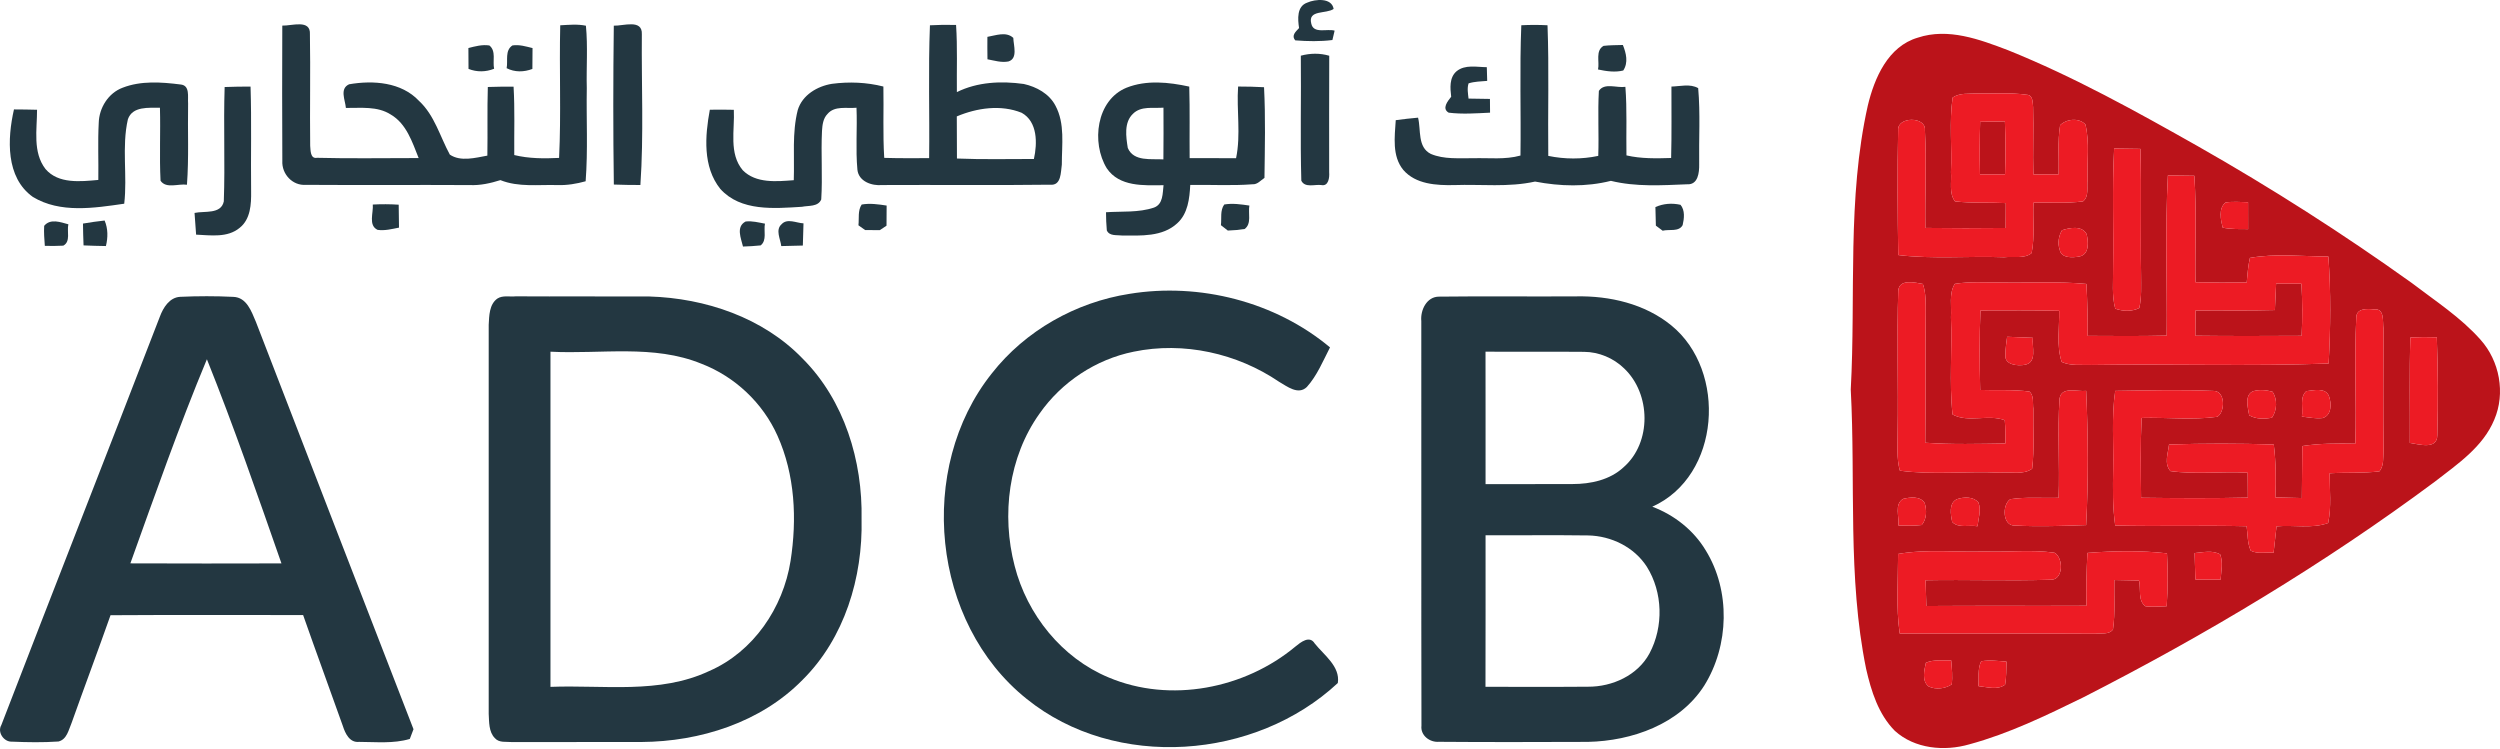
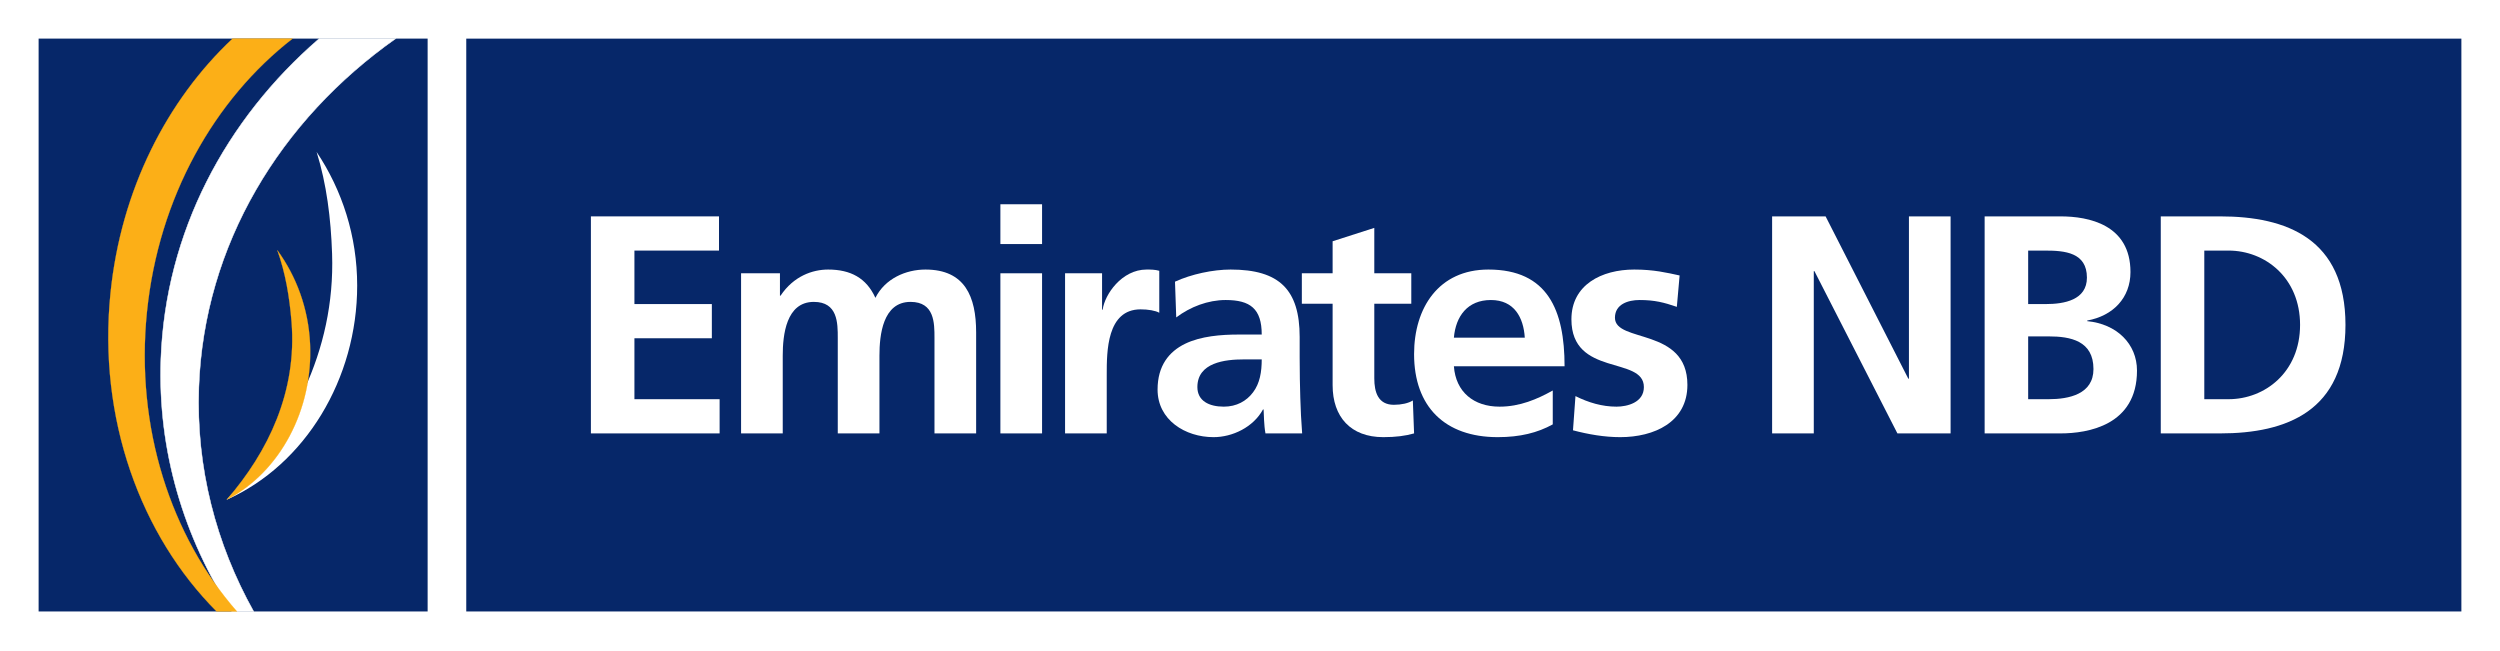
- <svg xmlns="http://www.w3.org/2000/svg" version="1.1" viewBox="90.81 47.89 655.26 196.07">
-   <g id="#ffffffff">
- </g>
-   <g id="#233741ff">
-     <path fill="#233741" opacity="1.00" d=" M 433.41 48.59 C 435.55 47.63 439.87 47.24 440.36 50.23 C 438.41 51.61 433.59 50.38 434.49 54.03 C 435.05 56.86 438.63 55.34 440.62 55.92 C 440.48 56.54 440.19 57.77 440.04 58.38 C 436.82 58.79 433.54 58.72 430.31 58.47 C 429.20 57.17 430.44 56.19 431.30 55.24 C 430.95 52.92 430.67 49.57 433.41 48.59 Z" />
-     <path fill="#233741" opacity="1.00" d=" M 164.80 54.60 C 167.30 54.69 172.27 52.85 172.04 56.90 C 172.21 66.63 171.99 76.36 172.11 86.10 C 172.23 87.23 172.09 89.59 173.92 89.25 C 182.79 89.49 191.67 89.30 200.54 89.32 C 198.87 85.15 197.35 80.32 193.23 77.91 C 189.72 75.66 185.42 76.23 181.47 76.18 C 181.29 74.09 179.77 71.14 182.31 69.98 C 188.61 68.89 196.01 69.40 200.64 74.34 C 204.73 78.13 206.13 83.67 208.71 88.41 C 211.52 90.33 215.40 89.25 218.55 88.68 C 218.65 82.69 218.49 76.69 218.67 70.69 C 220.92 70.61 223.17 70.59 225.42 70.61 C 225.77 76.58 225.55 82.56 225.60 88.53 C 229.45 89.47 233.42 89.47 237.35 89.28 C 237.91 77.70 237.37 66.10 237.65 54.52 C 239.89 54.40 242.16 54.17 244.38 54.63 C 244.91 60.07 244.47 65.55 244.61 71.01 C 244.47 79.13 244.93 87.28 244.31 95.40 C 241.91 96.07 239.43 96.48 236.94 96.40 C 231.94 96.24 226.74 97.02 221.97 95.10 C 219.38 95.92 216.69 96.52 213.96 96.40 C 199.62 96.32 185.29 96.44 170.96 96.34 C 167.45 96.59 164.62 93.48 164.81 90.06 C 164.73 78.24 164.77 66.42 164.80 54.60 Z" />
-     <path fill="#233741" opacity="1.00" d=" M 251.69 54.62 C 254.20 54.71 259.23 52.81 259.04 56.89 C 258.92 70.04 259.56 83.25 258.66 96.38 C 256.34 96.38 254.02 96.35 251.70 96.26 C 251.50 82.39 251.52 68.50 251.69 54.62 Z" />
-     <path fill="#233741" opacity="1.00" d=" M 334.55 54.52 C 336.83 54.39 339.11 54.36 341.40 54.43 C 341.79 60.29 341.54 66.17 341.61 72.03 C 347.03 69.35 353.25 69.08 359.15 69.90 C 362.48 70.64 365.81 72.45 367.44 75.57 C 370.00 80.31 369.10 85.88 369.12 91.03 C 368.82 92.99 369.02 96.60 366.07 96.30 C 351.39 96.49 336.70 96.31 322.02 96.39 C 319.33 96.65 315.86 95.46 315.54 92.37 C 315.04 86.98 315.53 81.54 315.30 76.13 C 312.76 76.38 309.58 75.53 307.70 77.76 C 306.55 78.93 306.36 80.62 306.26 82.18 C 305.96 88.17 306.44 94.18 306.06 100.17 C 305.23 102.14 302.72 101.73 301.01 102.09 C 293.77 102.53 284.97 103.36 279.61 97.41 C 274.96 91.60 275.59 83.53 276.86 76.65 C 278.96 76.61 281.05 76.62 283.15 76.67 C 283.42 81.92 281.78 88.13 285.50 92.52 C 288.96 96.01 294.37 95.46 298.86 95.12 C 299.08 88.98 298.38 82.72 299.91 76.71 C 301.11 72.79 305.02 70.48 308.87 69.86 C 313.35 69.27 317.96 69.45 322.35 70.57 C 322.47 76.80 322.18 83.05 322.57 89.27 C 326.49 89.38 330.41 89.36 334.34 89.34 C 334.49 77.73 334.09 66.12 334.55 54.52 M 341.59 78.40 C 341.61 82.08 341.60 85.76 341.63 89.44 C 348.35 89.72 355.08 89.55 361.80 89.56 C 362.72 85.46 362.79 79.78 358.59 77.45 C 353.15 75.25 346.88 76.17 341.59 78.40 Z" />
-     <path fill="#233741" opacity="1.00" d=" M 489.55 54.51 C 491.83 54.39 494.13 54.39 496.42 54.51 C 496.85 65.92 496.48 77.34 496.62 88.75 C 500.92 89.64 505.42 89.66 509.72 88.75 C 509.92 83.07 509.56 77.39 509.88 71.72 C 511.31 69.49 514.59 71.00 516.83 70.65 C 517.30 76.63 517.00 82.63 517.11 88.62 C 520.95 89.51 524.90 89.42 528.82 89.30 C 528.99 83.07 528.88 76.82 528.90 70.58 C 531.21 70.52 533.77 69.78 535.91 70.99 C 536.50 77.64 536.07 84.34 536.17 91.00 C 536.21 93.07 535.89 96.34 533.07 96.19 C 526.39 96.46 519.58 96.90 513.03 95.29 C 506.54 96.93 499.69 96.74 493.15 95.48 C 486.19 97.03 479.02 96.15 471.95 96.40 C 467.31 96.50 461.87 96.20 458.61 92.42 C 455.63 88.77 456.37 83.74 456.64 79.39 C 458.58 79.11 460.53 78.91 462.49 78.73 C 463.30 81.95 462.28 86.47 465.85 88.24 C 469.34 89.71 473.22 89.31 476.93 89.36 C 481.06 89.24 485.28 89.79 489.33 88.66 C 489.49 77.27 489.09 65.88 489.55 54.51 Z" />
-     <path fill="#233741" opacity="1.00" d=" M 349.61 57.55 C 351.82 57.18 354.50 56.07 356.40 57.82 C 356.46 59.81 357.66 63.23 355.12 64.00 C 353.27 64.36 351.43 63.76 349.63 63.43 C 349.60 61.47 349.59 59.51 349.61 57.55 Z" />
-     <path fill="#233741" opacity="1.00" d=" M 213.58 60.48 C 215.37 60.02 217.21 59.52 219.08 59.81 C 220.91 61.26 219.88 63.93 220.32 65.91 C 218.15 66.78 215.78 66.82 213.61 65.95 C 213.59 64.13 213.58 62.30 213.58 60.48 Z" />
-     <path fill="#233741" opacity="1.00" d=" M 223.60 65.76 C 223.99 63.77 223.09 61.12 225.12 59.80 C 226.91 59.52 228.67 60.07 230.39 60.49 C 230.38 62.31 230.37 64.14 230.35 65.96 C 228.15 66.80 225.73 66.86 223.60 65.76 Z" />
-     <path fill="#233741" opacity="1.00" d=" M 509.66 66.10 C 510.10 64.08 508.91 61.18 511.11 59.91 C 512.78 59.71 514.47 59.74 516.17 59.68 C 517.03 61.81 517.65 64.29 516.27 66.37 C 514.09 66.91 511.82 66.56 509.66 66.10 Z" />
-     <path fill="#233741" opacity="1.00" d=" M 431.76 62.49 C 434.21 61.82 436.76 61.78 439.21 62.50 C 439.15 72.68 439.20 82.87 439.19 93.05 C 439.30 94.38 439.05 96.80 437.12 96.39 C 435.40 96.17 432.86 97.20 431.89 95.25 C 431.59 84.34 431.88 73.41 431.76 62.49 Z" />
-     <path fill="#233741" opacity="1.00" d=" M 472.59 66.56 C 474.82 64.74 477.87 65.48 480.51 65.50 C 480.53 66.40 480.58 68.19 480.61 69.09 C 478.96 69.24 477.30 69.24 475.73 69.74 C 475.31 71.04 475.58 72.40 475.72 73.73 C 477.59 73.76 479.45 73.79 481.33 73.82 C 481.34 74.72 481.35 76.52 481.36 77.42 C 477.75 77.59 474.10 77.87 470.51 77.42 C 468.66 76.35 470.25 74.40 471.17 73.25 C 470.91 70.98 470.64 68.22 472.59 66.56 Z" />
-     <path fill="#233741" opacity="1.00" d=" M 122.95 70.88 C 127.75 69.01 133.09 69.40 138.10 70.03 C 140.68 70.25 139.97 73.25 140.11 75.02 C 139.98 82.12 140.34 89.23 139.81 96.31 C 137.57 95.97 134.37 97.44 132.89 95.26 C 132.57 88.89 132.91 82.50 132.73 76.12 C 129.80 76.18 125.53 75.67 124.33 79.16 C 122.68 86.40 124.23 93.93 123.37 101.28 C 115.51 102.42 106.59 103.85 99.43 99.51 C 92.25 94.40 92.73 84.24 94.47 76.57 C 96.48 76.58 98.50 76.60 100.52 76.66 C 100.53 81.83 99.32 87.78 102.74 92.20 C 106.12 96.14 111.94 95.47 116.58 95.05 C 116.66 90.07 116.42 85.07 116.69 80.09 C 116.79 76.16 119.20 72.28 122.95 70.88 Z" />
-     <path fill="#233741" opacity="1.00" d=" M 386.07 70.88 C 391.29 68.80 397.16 69.42 402.52 70.59 C 402.70 76.84 402.56 83.09 402.62 89.34 C 406.68 89.35 410.73 89.36 414.79 89.35 C 416.08 83.16 414.89 76.82 415.32 70.57 C 417.58 70.57 419.85 70.62 422.12 70.75 C 422.53 78.67 422.33 86.60 422.23 94.52 C 421.23 95.16 420.40 96.28 419.08 96.19 C 413.66 96.61 408.21 96.27 402.78 96.37 C 402.59 99.92 402.17 103.89 399.36 106.42 C 395.48 110.01 389.82 109.64 384.92 109.62 C 383.55 109.44 381.60 109.84 380.91 108.28 C 380.77 106.69 380.70 105.11 380.70 103.52 C 384.89 103.24 389.23 103.66 393.27 102.30 C 395.71 101.41 395.52 98.54 395.78 96.43 C 390.60 96.49 384.20 96.89 380.90 92.00 C 376.81 85.31 378.13 74.13 386.07 70.88 M 387.77 77.71 C 385.37 79.98 385.94 83.75 386.41 86.68 C 387.96 90.32 392.58 89.46 395.74 89.67 C 395.79 85.15 395.78 80.63 395.76 76.11 C 393.08 76.33 389.88 75.60 387.77 77.71 Z" />
-     <path fill="#233741" opacity="1.00" d=" M 149.69 70.70 C 151.95 70.61 154.22 70.58 156.48 70.58 C 156.77 79.73 156.52 88.88 156.63 98.04 C 156.68 101.39 156.49 105.35 153.62 107.61 C 150.44 110.26 146.02 109.56 142.21 109.39 C 142.05 107.50 141.92 105.60 141.80 103.70 C 144.40 103.13 148.74 104.13 149.47 100.68 C 149.83 90.70 149.36 80.69 149.69 70.70 Z" />
-     <path fill="#233741" opacity="1.00" d=" M 188.52 101.50 C 190.78 101.38 193.05 101.39 195.31 101.54 C 195.35 103.54 195.37 105.55 195.39 107.55 C 193.54 107.91 191.67 108.41 189.78 108.14 C 187.28 106.96 188.72 103.66 188.52 101.50 Z" />
-     <path fill="#233741" opacity="1.00" d=" M 316.66 101.50 C 318.83 101.11 321.04 101.44 323.20 101.77 C 323.18 103.53 323.17 105.28 323.17 107.04 C 322.73 107.33 321.85 107.92 321.41 108.21 C 320.45 108.21 318.53 108.19 317.57 108.19 C 317.13 107.88 316.25 107.25 315.81 106.94 C 316.02 105.13 315.59 103.10 316.66 101.50 Z" />
-     <path fill="#233741" opacity="1.00" d=" M 411.69 101.49 C 413.88 101.11 416.10 101.45 418.28 101.77 C 417.90 103.76 418.94 106.53 417.03 107.91 C 415.56 108.14 414.09 108.28 412.62 108.32 C 412.17 107.97 411.27 107.26 410.82 106.91 C 411.03 105.10 410.56 103.06 411.69 101.49 Z" />
-     <path fill="#233741" opacity="1.00" d=" M 524.70 102.17 C 526.76 101.23 529.08 101.07 531.28 101.57 C 532.50 103.03 532.24 105.17 531.84 106.89 C 530.86 108.74 528.27 107.92 526.60 108.36 C 526.16 108.03 525.27 107.36 524.82 107.03 C 524.78 105.41 524.74 103.79 524.70 102.17 Z" />
-     <path fill="#233741" opacity="1.00" d=" M 102.39 107.08 C 104.03 105.09 106.67 106.13 108.73 106.68 C 108.29 108.48 109.41 111.22 107.39 112.28 C 105.78 112.36 104.17 112.38 102.56 112.33 C 102.43 110.58 102.28 108.83 102.39 107.08 Z" />
-     <path fill="#233741" opacity="1.00" d=" M 112.56 106.49 C 114.44 106.15 116.33 105.91 118.23 105.69 C 119.14 107.83 119.12 110.14 118.57 112.38 C 116.61 112.35 114.66 112.30 112.71 112.21 C 112.63 110.30 112.58 108.39 112.56 106.49 Z" />
-     <path fill="#233741" opacity="1.00" d=" M 286.24 105.95 C 287.94 105.74 289.64 106.21 291.31 106.51 C 290.92 108.37 291.89 110.87 290.18 112.21 C 288.64 112.37 287.09 112.47 285.55 112.51 C 285.04 110.36 283.65 107.30 286.24 105.95 Z" />
-     <path fill="#233741" opacity="1.00" d=" M 295.66 106.67 C 297.14 105.02 299.55 106.35 301.41 106.43 C 301.37 108.37 301.32 110.31 301.24 112.25 C 299.35 112.32 297.46 112.36 295.58 112.39 C 295.38 110.55 293.98 108.16 295.66 106.67 Z" />
-     <path fill="#233741" opacity="1.00" d=" M 386.84 124.91 C 405.23 121.90 425.07 126.96 439.41 138.94 C 437.58 142.50 436.03 146.33 433.33 149.33 C 431.07 151.51 428.16 149.16 426.05 147.95 C 415.04 140.47 401.04 137.36 387.95 140.07 C 378.04 142.07 369.04 148.03 363.26 156.32 C 355.14 167.71 353.26 182.83 356.75 196.21 C 360.00 208.97 369.12 220.36 381.38 225.45 C 397.51 232.27 417.07 228.43 430.36 217.34 C 431.72 216.23 434.05 214.35 435.39 216.53 C 437.82 219.59 442.12 222.55 441.46 226.91 C 419.86 247.05 383.23 249.89 359.91 231.08 C 334.94 211.14 330.97 170.60 350.77 145.76 C 359.56 134.54 372.80 127.10 386.84 124.91 Z" />
-     <path fill="#233741" opacity="1.00" d=" M 132.72 130.86 C 133.59 128.52 135.24 125.85 138.01 125.69 C 142.66 125.48 147.33 125.47 151.98 125.70 C 155.48 125.83 156.72 129.53 157.87 132.22 C 171.65 167.82 185.36 203.45 199.19 239.02 C 198.95 239.66 198.47 240.94 198.22 241.57 C 193.91 242.85 189.35 242.35 184.92 242.34 C 182.44 242.60 181.30 240.13 180.68 238.20 C 177.23 228.49 173.67 218.82 170.26 209.10 C 153.44 209.10 136.61 209.03 119.78 209.14 C 116.45 218.58 112.92 227.96 109.57 237.39 C 108.79 239.18 108.36 241.70 106.13 242.24 C 102.08 242.52 98.01 242.45 93.96 242.28 C 91.86 242.41 90.03 239.83 91.16 237.93 C 104.92 202.21 118.94 166.58 132.72 130.86 M 145.04 142.05 C 137.71 159.64 131.42 177.62 124.98 195.55 C 138.18 195.61 151.38 195.59 164.58 195.56 C 158.31 177.63 152.11 159.68 145.04 142.05 Z" />
-     <path fill="#233741" opacity="1.00" d=" M 221.18 126.14 C 222.59 125.23 224.42 125.73 226.01 125.56 C 237.67 125.63 249.34 125.54 261.00 125.60 C 275.70 126.04 290.80 131.13 301.17 141.87 C 312.13 152.83 316.93 168.71 316.63 183.95 C 316.98 199.23 312.17 215.19 301.13 226.12 C 290.20 237.25 274.30 242.27 258.96 242.37 C 247.64 242.39 236.32 242.36 225.00 242.39 C 223.49 242.24 221.65 242.65 220.52 241.36 C 218.88 239.71 219.03 237.11 218.90 234.97 C 218.92 200.99 218.91 167.01 218.90 133.03 C 219.03 130.66 219.03 127.66 221.18 126.14 M 235.09 140.07 C 235.09 169.35 235.09 198.64 235.09 227.92 C 248.98 227.37 263.69 229.90 276.72 223.76 C 288.29 218.72 296.08 207.20 298.02 194.91 C 299.73 183.96 299.19 172.31 294.59 162.09 C 290.76 153.52 283.46 146.62 274.69 143.24 C 262.12 138.08 248.28 140.76 235.09 140.07 Z" />
-     <path fill="#233741" opacity="1.00" d=" M 463.34 132.04 C 463.06 129.19 464.75 125.64 467.97 125.64 C 479.95 125.49 491.94 125.65 503.92 125.57 C 512.72 125.39 521.94 127.52 528.87 133.18 C 543.54 145.13 541.78 172.67 523.88 180.70 C 529.64 182.86 534.71 186.85 537.89 192.15 C 544.42 202.73 544.04 217.08 537.51 227.57 C 531.05 237.70 518.56 242.10 507.00 242.34 C 493.98 242.38 480.96 242.43 467.94 242.32 C 465.54 242.51 463.08 240.64 463.38 238.09 C 463.30 202.74 463.38 167.39 463.34 132.04 M 480.17 140.07 C 480.20 151.64 480.17 163.21 480.18 174.78 C 487.79 174.75 495.39 174.81 503.00 174.76 C 507.74 174.76 512.78 173.69 516.35 170.36 C 523.77 163.90 523.53 151.10 516.50 144.45 C 513.72 141.74 509.88 140.13 506.00 140.11 C 497.39 140.03 488.78 140.13 480.17 140.07 M 480.18 188.18 C 480.17 201.42 480.21 214.67 480.16 227.91 C 489.13 227.88 498.09 227.96 507.05 227.88 C 513.41 227.92 520.08 224.89 523.16 219.13 C 526.87 212.15 526.66 203.14 522.45 196.43 C 519.14 191.28 513.12 188.35 507.08 188.23 C 498.12 188.10 489.15 188.23 480.18 188.18 Z" />
-   </g>
-   <g id="#bb131aff">
-     <path fill="#bb131a" opacity="1.00" d=" M 593.47 57.76 C 601.44 55.12 609.66 58.21 617.10 61.04 C 634.36 67.99 650.66 77.06 666.83 86.19 C 686.14 97.16 704.89 109.13 722.95 122.06 C 729.12 126.78 735.76 131.06 740.95 136.91 C 745.97 142.50 747.55 150.95 744.57 157.89 C 741.60 165.05 734.93 169.53 729.03 174.11 C 700.04 195.67 668.93 214.31 636.77 230.71 C 627.12 235.42 617.38 240.17 606.99 242.98 C 600.44 244.88 592.66 244.17 587.46 239.45 C 583.15 235.11 581.26 229.03 579.93 223.21 C 575.01 199.11 577.20 174.38 575.90 149.99 C 577.25 125.20 574.89 99.99 580.37 75.56 C 582.11 68.31 585.66 60.05 593.47 57.76 M 602.60 73.46 C 601.66 79.93 602.48 86.50 602.16 93.02 C 602.38 95.53 601.59 98.53 603.22 100.67 C 607.63 101.20 612.09 100.89 616.53 101.12 C 616.51 103.29 616.49 105.46 616.49 107.64 C 609.48 107.72 602.47 107.72 595.46 107.63 C 595.33 99.09 595.80 90.53 595.34 82.00 C 595.66 78.38 588.05 78.39 588.32 82.04 C 588.07 92.93 588.17 103.84 588.35 114.74 C 597.54 115.86 606.82 114.96 616.06 115.32 C 618.40 115.05 621.41 115.79 623.31 114.22 C 624.18 109.88 623.60 105.40 623.79 101.01 C 628.11 100.89 632.48 101.26 636.78 100.67 C 638.44 99.33 637.72 96.88 637.99 95.03 C 637.79 90.20 638.55 85.24 637.41 80.51 C 635.69 78.70 632.46 79.04 630.77 80.71 C 630.08 84.96 630.50 89.30 630.39 93.59 C 628.18 93.60 625.97 93.61 623.77 93.62 C 623.59 87.73 623.89 81.83 623.70 75.95 C 623.56 74.79 623.71 72.80 622.05 72.73 C 617.73 72.10 613.34 72.49 608.99 72.39 C 606.84 72.51 604.47 72.19 602.60 73.46 M 644.93 86.81 C 644.38 97.20 644.83 107.62 644.66 118.02 C 644.71 121.60 644.28 125.28 645.22 128.79 C 647.25 129.51 649.56 129.60 651.53 128.62 C 652.17 125.78 652.00 122.84 652.00 119.95 C 651.80 108.94 652.13 97.92 651.82 86.91 C 649.52 86.87 647.22 86.84 644.93 86.81 M 659.02 93.87 C 658.27 107.84 658.85 121.86 658.71 135.85 C 651.81 136.02 644.90 135.96 638.00 135.92 C 638.02 131.38 637.93 126.84 637.67 122.31 C 630.13 121.60 622.56 122.08 615.01 121.93 C 611.06 121.95 607.08 121.65 603.17 122.29 C 601.57 124.86 602.37 128.14 602.16 131.01 C 602.53 139.51 601.66 148.07 602.58 156.53 C 606.77 158.79 611.94 156.38 616.26 158.03 C 616.47 160.05 616.42 162.10 616.44 164.13 C 609.43 164.23 602.42 164.44 595.43 163.93 C 595.58 152.61 595.40 141.29 595.55 129.97 C 595.53 127.41 595.66 124.76 594.80 122.31 C 592.69 121.94 588.60 120.92 588.35 124.09 C 587.94 136.38 588.39 148.70 588.19 161.01 C 588.22 164.42 587.85 167.92 588.77 171.25 C 597.44 172.43 606.27 171.34 615.01 171.78 C 617.76 171.50 621.09 172.47 623.45 170.73 C 624.06 165.52 623.68 160.25 623.76 155.02 C 623.54 153.53 624.00 151.63 622.73 150.52 C 618.46 149.94 614.13 150.26 609.83 150.10 C 609.65 143.16 609.60 136.20 609.90 129.26 C 616.77 129.25 623.65 129.18 630.53 129.35 C 630.61 133.80 629.76 138.45 631.19 142.76 C 633.61 143.86 636.39 143.44 638.99 143.55 C 659.71 143.21 680.45 143.94 701.16 143.17 C 701.67 133.84 701.78 124.46 701.09 115.13 C 694.25 115.11 687.29 114.27 680.52 115.49 C 680.03 117.60 679.89 119.77 679.68 121.92 C 675.20 121.99 670.72 121.97 666.25 121.87 C 666.12 112.57 666.58 103.25 665.96 93.96 C 663.64 93.92 661.32 93.89 659.02 93.87 M 674.11 100.97 C 672.22 102.59 672.87 105.45 673.38 107.55 C 675.57 108.01 677.82 107.92 680.05 107.94 C 680.05 105.59 680.04 103.25 680.04 100.90 C 678.06 100.85 676.07 100.66 674.11 100.97 M 631.27 108.24 C 630.38 109.75 630.07 111.62 630.65 113.29 C 631.02 115.66 634.13 115.45 635.92 115.10 C 638.50 114.48 638.18 111.25 637.73 109.26 C 636.50 106.95 633.30 107.56 631.27 108.24 M 708.40 131.04 C 707.85 142.06 708.47 153.14 708.15 164.18 C 703.51 164.10 698.85 164.08 694.26 164.80 C 694.24 169.35 694.19 173.89 694.13 178.43 C 691.81 178.38 689.50 178.32 687.19 178.26 C 687.38 173.64 687.35 169.00 686.78 164.40 C 677.63 164.10 668.46 164.09 659.31 164.40 C 659.09 166.69 657.94 169.39 659.69 171.37 C 666.39 172.29 673.19 171.40 679.93 171.79 C 679.94 173.97 679.95 176.14 679.98 178.31 C 670.65 178.53 661.32 178.47 652.00 178.35 C 651.92 171.37 651.80 164.40 652.14 157.43 C 658.74 157.25 665.41 158.05 671.97 157.13 C 674.06 155.91 674.17 150.27 670.91 150.35 C 662.36 149.98 653.77 150.23 645.21 150.34 C 644.21 157.18 644.83 164.10 644.68 170.99 C 644.59 175.87 644.51 180.78 645.21 185.63 C 656.69 185.91 668.17 185.53 679.65 185.82 C 679.97 187.94 679.83 190.23 680.73 192.22 C 682.49 193.16 684.76 192.57 686.73 192.77 C 686.98 190.46 687.24 188.16 687.50 185.86 C 691.96 185.42 696.77 186.54 701.03 184.97 C 701.94 180.69 701.41 176.27 701.42 171.94 C 705.76 171.67 710.15 171.98 714.48 171.43 C 715.70 169.88 715.42 167.81 715.55 165.97 C 715.44 155.31 715.50 144.64 715.53 133.98 C 715.27 132.15 715.89 128.65 713.07 128.99 C 711.33 128.81 708.48 128.63 708.40 131.04 M 616.88 136.16 C 616.68 137.73 616.43 139.30 616.44 140.89 C 616.11 143.56 619.72 143.89 621.64 143.48 C 624.84 142.77 623.34 138.77 623.64 136.43 C 621.38 136.34 619.13 136.25 616.88 136.16 M 722.58 136.34 C 722.27 145.55 722.49 154.77 722.43 163.98 C 724.84 164.33 729.65 165.85 729.64 161.94 C 729.86 153.40 729.83 144.84 729.51 136.30 C 727.20 136.22 724.88 136.23 722.58 136.34 M 630.63 152.33 C 630.02 160.98 630.71 169.69 630.37 178.36 C 626.15 178.50 621.89 178.09 617.71 178.73 C 615.48 180.23 615.66 185.88 619.03 185.64 C 625.21 185.97 631.41 185.73 637.60 185.52 C 638.22 173.81 638.12 162.05 637.61 150.34 C 635.31 150.62 631.18 149.07 630.63 152.33 M 681.41 150.42 C 679.00 151.37 679.99 154.75 680.33 156.74 C 682.13 157.78 684.32 157.77 686.31 157.36 C 687.66 155.43 687.76 152.51 686.44 150.56 C 684.81 150.12 683.03 149.94 681.41 150.42 M 695.29 150.42 C 693.48 152.05 694.52 154.92 694.14 157.08 C 695.93 157.28 697.74 157.68 699.56 157.47 C 701.97 156.79 701.95 153.67 701.25 151.74 C 700.38 149.42 697.20 150.17 695.29 150.42 M 589.64 178.64 C 587.24 180.03 588.65 183.36 588.39 185.63 C 590.42 185.65 592.47 185.76 594.50 185.50 C 595.84 183.92 595.86 181.61 595.27 179.72 C 594.08 177.87 591.47 178.20 589.64 178.64 M 603.72 178.73 C 601.53 179.79 602.08 182.77 602.49 184.70 C 604.14 186.43 606.98 185.42 609.12 185.83 C 609.36 183.77 610.15 181.60 609.36 179.58 C 607.98 178.00 605.52 178.11 603.72 178.73 M 588.31 193.08 C 588.30 200.03 587.73 207.03 588.73 213.94 C 605.82 213.97 622.91 213.89 640.00 214.00 C 641.54 213.78 643.58 214.32 644.64 212.86 C 645.25 208.57 644.90 204.23 644.99 199.92 C 647.14 199.96 649.29 200.00 651.46 200.05 C 651.98 202.24 651.08 205.34 653.17 206.82 C 655.00 206.99 656.86 206.85 658.71 206.79 C 659.03 202.17 659.04 197.55 658.79 192.93 C 651.86 192.13 644.87 192.28 637.93 192.81 C 637.68 197.42 637.60 202.04 637.67 206.66 C 623.69 206.73 609.71 206.62 595.72 206.73 C 595.65 204.48 595.57 202.23 595.51 199.98 C 606.37 199.77 617.24 200.19 628.08 199.84 C 631.73 200.14 631.70 194.07 629.30 192.76 C 623.25 191.90 617.09 192.66 611.00 192.43 C 603.44 192.68 595.80 191.77 588.31 193.08 M 666.02 192.85 C 666.08 195.16 666.15 197.47 666.23 199.79 C 668.43 199.80 670.63 199.80 672.85 199.81 C 672.98 197.62 673.52 195.34 672.74 193.21 C 670.67 192.02 668.24 192.67 666.02 192.85 M 595.59 221.61 C 595.16 223.58 594.46 226.32 596.29 227.80 C 598.21 228.72 600.58 228.42 602.36 227.28 C 602.66 225.19 602.38 223.07 602.23 220.98 C 600.01 221.09 597.66 220.68 595.59 221.61 M 610.08 221.22 C 609.11 223.24 609.51 225.56 609.37 227.73 C 611.68 227.94 614.28 228.86 616.36 227.34 C 616.71 225.35 616.66 223.32 616.73 221.31 C 614.52 221.14 612.28 220.82 610.08 221.22 Z" />
-     <path fill="#bb131a" opacity="1.00" d=" M 609.82 79.81 C 611.97 79.78 614.13 79.74 616.30 79.71 C 616.49 84.33 616.50 88.96 616.34 93.59 C 614.15 93.59 611.95 93.60 609.77 93.60 C 609.66 89.01 609.68 84.41 609.82 79.81 Z" />
-     <path fill="#bb131a" opacity="1.00" d=" M 687.39 122.23 C 689.60 122.24 691.80 122.24 694.02 122.25 C 694.29 126.80 694.31 131.36 694.07 135.91 C 684.79 135.96 675.51 136.00 666.23 135.88 C 666.24 133.68 666.25 131.48 666.27 129.27 C 673.20 129.20 680.14 129.36 687.07 129.16 C 687.17 126.85 687.28 124.54 687.39 122.23 Z" />
-   </g>
-   <g id="#ed1b24ff">
-     <path fill="#ed1b24" opacity="1.00" d=" M 602.60 73.46 C 604.47 72.19 606.84 72.51 608.99 72.39 C 613.34 72.49 617.73 72.10 622.05 72.73 C 623.71 72.80 623.56 74.79 623.70 75.95 C 623.89 81.83 623.59 87.73 623.77 93.62 C 625.97 93.61 628.18 93.60 630.39 93.59 C 630.50 89.30 630.08 84.96 630.77 80.71 C 632.46 79.04 635.69 78.70 637.41 80.51 C 638.55 85.24 637.79 90.20 637.99 95.03 C 637.72 96.88 638.44 99.33 636.78 100.67 C 632.48 101.26 628.11 100.89 623.79 101.01 C 623.60 105.40 624.18 109.88 623.31 114.22 C 621.41 115.79 618.40 115.05 616.06 115.32 C 606.82 114.96 597.54 115.86 588.35 114.74 C 588.17 103.84 588.07 92.93 588.32 82.04 C 588.05 78.39 595.66 78.38 595.34 82.00 C 595.80 90.53 595.33 99.09 595.46 107.63 C 602.47 107.72 609.48 107.72 616.49 107.64 C 616.49 105.46 616.51 103.29 616.53 101.12 C 612.09 100.89 607.63 101.20 603.22 100.67 C 601.59 98.53 602.38 95.53 602.16 93.02 C 602.48 86.50 601.66 79.93 602.60 73.46 M 609.82 79.81 C 609.68 84.41 609.66 89.01 609.77 93.60 C 611.95 93.60 614.15 93.59 616.34 93.59 C 616.50 88.96 616.49 84.33 616.30 79.71 C 614.13 79.74 611.97 79.78 609.82 79.81 Z" />
-     <path fill="#ed1b24" opacity="1.00" d=" M 644.93 86.81 C 647.22 86.84 649.52 86.87 651.82 86.91 C 652.13 97.92 651.80 108.94 652.00 119.95 C 652.00 122.84 652.17 125.78 651.53 128.62 C 649.56 129.60 647.25 129.51 645.22 128.79 C 644.28 125.28 644.71 121.60 644.66 118.02 C 644.83 107.62 644.38 97.20 644.93 86.81 Z" />
-     <path fill="#ed1b24" opacity="1.00" d=" M 659.02 93.87 C 661.32 93.89 663.64 93.92 665.96 93.96 C 666.58 103.25 666.12 112.57 666.25 121.87 C 670.72 121.97 675.20 121.99 679.68 121.92 C 679.89 119.77 680.03 117.60 680.52 115.49 C 687.29 114.27 694.25 115.11 701.09 115.13 C 701.78 124.46 701.67 133.84 701.16 143.17 C 680.45 143.94 659.71 143.21 638.99 143.55 C 636.39 143.44 633.61 143.86 631.19 142.76 C 629.76 138.45 630.61 133.80 630.53 129.35 C 623.65 129.18 616.77 129.25 609.90 129.26 C 609.60 136.20 609.65 143.16 609.83 150.10 C 614.13 150.26 618.46 149.94 622.73 150.52 C 624.00 151.63 623.54 153.53 623.76 155.02 C 623.68 160.25 624.06 165.52 623.45 170.73 C 621.09 172.47 617.76 171.50 615.01 171.78 C 606.27 171.34 597.44 172.43 588.77 171.25 C 587.85 167.92 588.22 164.42 588.19 161.01 C 588.39 148.70 587.94 136.38 588.35 124.09 C 588.60 120.92 592.69 121.94 594.80 122.31 C 595.66 124.76 595.53 127.41 595.55 129.97 C 595.40 141.29 595.58 152.61 595.43 163.93 C 602.42 164.44 609.43 164.23 616.44 164.13 C 616.42 162.10 616.47 160.05 616.26 158.03 C 611.94 156.38 606.77 158.79 602.58 156.53 C 601.66 148.07 602.53 139.51 602.16 131.01 C 602.37 128.14 601.57 124.86 603.17 122.29 C 607.08 121.65 611.06 121.95 615.01 121.93 C 622.56 122.08 630.13 121.60 637.67 122.31 C 637.93 126.84 638.02 131.38 638.00 135.92 C 644.90 135.96 651.81 136.02 658.71 135.85 C 658.85 121.86 658.27 107.84 659.02 93.87 M 687.39 122.23 C 687.28 124.54 687.17 126.85 687.07 129.16 C 680.14 129.36 673.20 129.20 666.27 129.27 C 666.25 131.48 666.24 133.68 666.23 135.88 C 675.51 136.00 684.79 135.96 694.07 135.91 C 694.31 131.36 694.29 126.80 694.02 122.25 C 691.80 122.24 689.60 122.24 687.39 122.23 Z" />
-     <path fill="#ed1b24" opacity="1.00" d=" M 674.11 100.97 C 676.07 100.66 678.06 100.85 680.04 100.90 C 680.04 103.25 680.05 105.59 680.05 107.94 C 677.82 107.92 675.57 108.01 673.38 107.55 C 672.87 105.45 672.22 102.59 674.11 100.97 Z" />
-     <path fill="#ed1b24" opacity="1.00" d=" M 631.27 108.24 C 633.30 107.56 636.50 106.95 637.73 109.26 C 638.18 111.25 638.50 114.48 635.92 115.10 C 634.13 115.45 631.02 115.66 630.65 113.29 C 630.07 111.62 630.38 109.75 631.27 108.24 Z" />
-     <path fill="#ed1b24" opacity="1.00" d=" M 708.40 131.04 C 708.48 128.63 711.33 128.81 713.07 128.99 C 715.89 128.65 715.27 132.15 715.53 133.98 C 715.50 144.64 715.44 155.31 715.55 165.97 C 715.42 167.81 715.70 169.88 714.48 171.43 C 710.15 171.98 705.76 171.67 701.42 171.94 C 701.41 176.27 701.94 180.69 701.03 184.97 C 696.77 186.54 691.96 185.42 687.50 185.86 C 687.24 188.16 686.98 190.46 686.73 192.77 C 684.76 192.57 682.49 193.16 680.73 192.22 C 679.83 190.23 679.97 187.94 679.65 185.82 C 668.17 185.53 656.69 185.91 645.21 185.63 C 644.51 180.78 644.59 175.87 644.68 170.99 C 644.83 164.10 644.21 157.18 645.21 150.34 C 653.77 150.23 662.36 149.98 670.91 150.35 C 674.17 150.27 674.06 155.91 671.97 157.13 C 665.41 158.05 658.74 157.25 652.14 157.43 C 651.80 164.40 651.92 171.37 652.00 178.35 C 661.32 178.47 670.65 178.53 679.98 178.31 C 679.95 176.14 679.94 173.97 679.93 171.79 C 673.19 171.40 666.39 172.29 659.69 171.37 C 657.94 169.39 659.09 166.69 659.31 164.40 C 668.46 164.09 677.63 164.10 686.78 164.40 C 687.35 169.00 687.38 173.64 687.19 178.26 C 689.50 178.32 691.81 178.38 694.13 178.43 C 694.19 173.89 694.24 169.35 694.26 164.80 C 698.85 164.08 703.51 164.10 708.15 164.18 C 708.47 153.14 707.85 142.06 708.40 131.04 Z" />
-     <path fill="#ed1b24" opacity="1.00" d=" M 616.88 136.16 C 619.13 136.25 621.38 136.34 623.64 136.43 C 623.34 138.77 624.84 142.77 621.64 143.48 C 619.72 143.89 616.11 143.56 616.44 140.89 C 616.43 139.30 616.68 137.73 616.88 136.16 Z" />
-     <path fill="#ed1b24" opacity="1.00" d=" M 722.58 136.34 C 724.88 136.23 727.20 136.22 729.51 136.30 C 729.83 144.84 729.86 153.40 729.64 161.94 C 729.65 165.85 724.84 164.33 722.43 163.98 C 722.49 154.77 722.27 145.55 722.58 136.34 Z" />
-     <path fill="#ed1b24" opacity="1.00" d=" M 630.63 152.33 C 631.18 149.07 635.31 150.62 637.61 150.34 C 638.12 162.05 638.22 173.81 637.60 185.52 C 631.41 185.73 625.21 185.97 619.03 185.64 C 615.66 185.88 615.48 180.23 617.71 178.73 C 621.89 178.09 626.15 178.50 630.37 178.36 C 630.71 169.69 630.02 160.98 630.63 152.33 Z" />
-     <path fill="#ed1b24" opacity="1.00" d=" M 681.41 150.42 C 683.03 149.94 684.81 150.12 686.44 150.56 C 687.76 152.51 687.66 155.43 686.31 157.36 C 684.32 157.77 682.13 157.78 680.33 156.74 C 679.99 154.75 679.00 151.37 681.41 150.42 Z" />
-     <path fill="#ed1b24" opacity="1.00" d=" M 695.29 150.42 C 697.20 150.17 700.38 149.42 701.25 151.74 C 701.95 153.67 701.97 156.79 699.56 157.47 C 697.74 157.68 695.93 157.28 694.14 157.08 C 694.52 154.92 693.48 152.05 695.29 150.42 Z" />
-     <path fill="#ed1b24" opacity="1.00" d=" M 589.64 178.64 C 591.47 178.20 594.08 177.87 595.27 179.72 C 595.86 181.61 595.84 183.92 594.50 185.50 C 592.47 185.76 590.42 185.65 588.39 185.63 C 588.65 183.36 587.24 180.03 589.64 178.64 Z" />
-     <path fill="#ed1b24" opacity="1.00" d=" M 603.72 178.73 C 605.52 178.11 607.98 178.00 609.36 179.58 C 610.15 181.60 609.36 183.77 609.12 185.83 C 606.98 185.42 604.14 186.43 602.49 184.70 C 602.08 182.77 601.53 179.79 603.72 178.73 Z" />
-     <path fill="#ed1b24" opacity="1.00" d=" M 588.31 193.08 C 595.80 191.77 603.44 192.68 611.00 192.43 C 617.09 192.66 623.25 191.90 629.30 192.76 C 631.70 194.07 631.73 200.14 628.08 199.84 C 617.24 200.19 606.37 199.77 595.51 199.98 C 595.57 202.23 595.65 204.48 595.72 206.73 C 609.71 206.62 623.69 206.73 637.67 206.66 C 637.60 202.04 637.68 197.42 637.93 192.81 C 644.87 192.28 651.86 192.13 658.79 192.93 C 659.04 197.55 659.03 202.17 658.71 206.79 C 656.86 206.85 655.00 206.99 653.17 206.82 C 651.08 205.34 651.98 202.24 651.46 200.05 C 649.29 200.00 647.14 199.96 644.99 199.92 C 644.90 204.23 645.25 208.57 644.64 212.86 C 643.58 214.32 641.54 213.78 640.00 214.00 C 622.91 213.89 605.82 213.97 588.73 213.94 C 587.73 207.03 588.30 200.03 588.31 193.08 Z" />
-     <path fill="#ed1b24" opacity="1.00" d=" M 666.02 192.85 C 668.24 192.67 670.67 192.02 672.74 193.21 C 673.52 195.34 672.98 197.62 672.85 199.81 C 670.63 199.80 668.43 199.80 666.23 199.79 C 666.15 197.47 666.08 195.16 666.02 192.85 Z" />
-     <path fill="#ed1b24" opacity="1.00" d=" M 595.59 221.61 C 597.66 220.68 600.01 221.09 602.23 220.98 C 602.38 223.07 602.66 225.19 602.36 227.28 C 600.58 228.42 598.21 228.72 596.29 227.80 C 594.46 226.32 595.16 223.58 595.59 221.61 Z" />
-     <path fill="#ed1b24" opacity="1.00" d=" M 610.08 221.22 C 612.28 220.82 614.52 221.14 616.73 221.31 C 616.66 223.32 616.71 225.35 616.36 227.34 C 614.28 228.86 611.68 227.94 609.37 227.73 C 609.51 225.56 609.11 223.24 610.08 221.22 Z" />
+ <svg xmlns="http://www.w3.org/2000/svg" width="574.57pt" height="149.41pt" viewBox="0 0 574.57 149.41" version="1.1">
+   <g id="surface1">
+     <path style=" stroke:none;fill-rule:nonzero;fill:rgb(100%,100%,100%);fill-opacity:1;" d="M 574.57 149.41 L 0 149.41 L 0 -0.004 L 574.57 -0.004 L 574.57 149.41 " />
+     <path style=" stroke:none;fill-rule:nonzero;fill:rgb(2.353%,15.294%,41.176%);fill-opacity:1;" d="M 98.281 140.531 L 8.875 140.531 L 8.875 8.871 L 98.281 8.871 L 98.281 140.531 " />
+     <path style=" stroke:none;fill-rule:nonzero;fill:rgb(2.399%,15.3%,41.199%);fill-opacity:1;" d="M 565.695 140.531 L 107.16 140.531 L 107.16 8.879 L 565.695 8.879 L 565.695 140.531 " />
+     <path style=" stroke:none;fill-rule:nonzero;fill:rgb(100%,100%,100%);fill-opacity:1;" d="M 135.805 49.73 L 165.246 49.73 L 165.246 57.59 L 145.809 57.59 L 145.809 69.883 L 163.602 69.883 L 163.602 77.742 L 145.809 77.742 L 145.809 91.746 L 165.387 91.746 L 165.387 99.609 L 135.805 99.609 L 135.805 49.73 " />
+     <path style=" stroke:none;fill-rule:nonzero;fill:rgb(100%,100%,100%);fill-opacity:1;" d="M 170.32 62.809 L 179.254 62.809 L 179.254 67.953 L 179.395 67.953 C 182.398 63.449 186.758 61.949 190.328 61.949 C 195.473 61.949 199.117 63.879 201.191 68.453 C 203.406 64.023 208.191 61.949 212.695 61.949 C 221.77 61.949 224.344 68.168 224.344 76.383 L 224.344 99.609 L 214.77 99.609 L 214.77 77.672 C 214.77 74.242 214.77 69.383 209.266 69.383 C 202.906 69.383 202.121 76.957 202.121 81.742 L 202.121 99.609 L 192.543 99.609 L 192.543 77.672 C 192.543 74.242 192.543 69.383 187.043 69.383 C 180.684 69.383 179.895 76.957 179.895 81.742 L 179.895 99.609 L 170.32 99.609 L 170.32 62.809 " />
+     <path style=" stroke:none;fill-rule:nonzero;fill:rgb(100%,100%,100%);fill-opacity:1;" d="M 229.918 62.809 L 239.496 62.809 L 239.496 99.609 L 229.918 99.609 Z M 229.918 46.945 L 239.496 46.945 L 239.496 56.09 L 229.918 56.09 L 229.918 46.945 " />
+     <path style=" stroke:none;fill-rule:nonzero;fill:rgb(100%,100%,100%);fill-opacity:1;" d="M 244.781 62.809 L 253.285 62.809 L 253.285 71.168 L 253.43 71.168 C 253.859 67.738 257.789 61.949 263.504 61.949 C 264.434 61.949 265.434 61.949 266.434 62.234 L 266.434 71.883 C 265.578 71.383 263.863 71.098 262.148 71.098 C 254.359 71.098 254.359 80.816 254.359 86.102 L 254.359 99.609 L 244.781 99.609 L 244.781 62.809 " />
+     <path style=" stroke:none;fill-rule:nonzero;fill:rgb(100%,100%,100%);fill-opacity:1;" d="M 281.266 93.461 C 284.195 93.461 286.48 92.176 287.98 90.176 C 289.555 88.105 289.98 85.461 289.98 82.602 L 285.84 82.602 C 281.551 82.602 275.191 83.316 275.191 88.961 C 275.191 92.105 277.836 93.461 281.266 93.461 Z M 270.047 64.738 C 273.762 63.023 278.766 61.949 282.836 61.949 C 294.055 61.949 298.699 66.594 298.699 77.457 L 298.699 82.172 C 298.699 85.887 298.77 88.676 298.844 91.391 C 298.914 94.176 299.059 96.75 299.27 99.609 L 290.84 99.609 C 290.48 97.68 290.48 95.25 290.41 94.105 L 290.27 94.105 C 288.055 98.18 283.266 100.469 278.906 100.469 C 272.402 100.469 266.043 96.535 266.043 89.531 C 266.043 84.031 268.688 80.816 272.332 79.027 C 275.977 77.242 280.691 76.887 284.695 76.887 L 289.98 76.887 C 289.98 70.953 287.34 68.953 281.695 68.953 C 277.621 68.953 273.547 70.523 270.332 72.953 L 270.047 64.738 " />
+     <path style=" stroke:none;fill-rule:nonzero;fill:rgb(100%,100%,100%);fill-opacity:1;" d="M 306.273 69.809 L 299.199 69.809 L 299.199 62.809 L 306.273 62.809 L 306.273 55.449 L 315.852 52.375 L 315.852 62.809 L 324.355 62.809 L 324.355 69.809 L 315.852 69.809 L 315.852 86.961 C 315.852 90.105 316.711 93.035 320.352 93.035 C 322.066 93.035 323.711 92.676 324.711 92.035 L 324.996 99.609 C 322.996 100.18 320.781 100.469 317.922 100.469 C 310.422 100.469 306.273 95.82 306.273 88.531 L 306.273 69.809 " />
+     <path style=" stroke:none;fill-rule:nonzero;fill:rgb(100%,100%,100%);fill-opacity:1;" d="M 350.438 77.598 C 350.148 72.953 348.008 68.953 342.648 68.953 C 337.289 68.953 334.57 72.668 334.145 77.598 Z M 356.867 97.535 C 353.363 99.465 349.363 100.469 344.219 100.469 C 332.07 100.469 324.996 93.461 324.996 81.387 C 324.996 70.738 330.645 61.949 342.074 61.949 C 355.727 61.949 359.582 71.312 359.582 84.172 L 334.145 84.172 C 334.57 90.105 338.719 93.461 344.648 93.461 C 349.293 93.461 353.297 91.746 356.867 89.746 L 356.867 97.535 " />
+     <path style=" stroke:none;fill-rule:nonzero;fill:rgb(100%,100%,100%);fill-opacity:1;" d="M 385.383 70.523 C 382.449 69.523 380.309 68.953 376.809 68.953 C 374.234 68.953 371.16 69.883 371.16 73.027 C 371.16 78.887 387.812 75.168 387.812 88.461 C 387.812 97.035 380.164 100.469 372.375 100.469 C 368.73 100.469 365.016 99.824 361.516 98.895 L 362.086 91.035 C 365.09 92.535 368.23 93.461 371.52 93.461 C 373.945 93.461 377.809 92.535 377.809 88.961 C 377.809 81.742 361.156 86.676 361.156 73.383 C 361.156 65.453 368.09 61.949 375.594 61.949 C 380.094 61.949 383.023 62.664 386.023 63.309 L 385.383 70.523 " />
+     <path style=" stroke:none;fill-rule:nonzero;fill:rgb(100%,100%,100%);fill-opacity:1;" d="M 407.281 49.73 L 419.574 49.73 L 438.582 87.031 L 438.727 87.031 L 438.727 49.73 L 448.301 49.73 L 448.301 99.609 L 436.078 99.609 L 417.004 62.309 L 416.859 62.309 L 416.859 99.609 L 407.281 99.609 L 407.281 49.73 " />
+     <path style=" stroke:none;fill-rule:nonzero;fill:rgb(100%,100%,100%);fill-opacity:1;" d="M 466.129 91.746 L 470.844 91.746 C 475.488 91.746 481.137 90.605 481.137 84.816 C 481.137 78.312 475.848 77.312 470.844 77.312 L 466.129 77.312 Z M 466.129 69.883 L 470.199 69.883 C 474.418 69.883 479.633 68.953 479.633 63.809 C 479.633 58.02 474.562 57.59 469.984 57.59 L 466.129 57.59 Z M 456.125 49.73 L 473.562 49.73 C 479.988 49.73 489.641 51.59 489.641 62.523 C 489.641 68.453 485.637 72.598 479.703 73.668 L 479.703 73.812 C 486.492 74.457 491.141 79.027 491.141 85.176 C 491.141 97.75 479.848 99.609 473.562 99.609 L 456.125 99.609 L 456.125 49.73 " />
+     <path style=" stroke:none;fill-rule:nonzero;fill:rgb(100%,100%,100%);fill-opacity:1;" d="M 506.609 91.746 L 512.188 91.746 C 520.547 91.746 528.621 85.531 528.621 74.668 C 528.621 63.809 520.547 57.59 512.188 57.59 L 506.609 57.59 Z M 496.605 49.73 L 510.258 49.73 C 525.551 49.73 539.055 54.875 539.055 74.668 C 539.055 94.465 525.551 99.609 510.258 99.609 L 496.605 99.609 L 496.605 49.73 " />
+     <path style=" stroke:none;fill-rule:nonzero;fill:rgb(100%,100%,100%);fill-opacity:1;" d="M 45.703 88.992 C 46.891 56.289 64.367 27.602 90.949 8.871 L 73.359 8.871 C 51.82 27.469 38.031 53.398 36.973 82.504 C 36.207 103.598 42.238 123.508 53.273 140.527 L 58.301 140.527 C 49.641 125.023 45.031 107.461 45.703 88.992 " />
+     <path style="fill:none;stroke-width:1;stroke-linecap:butt;stroke-linejoin:miter;stroke:rgb(100%,100%,100%);stroke-opacity:1;stroke-miterlimit:4;" d="M 457.031 604.178 C 468.906 931.209 643.672 1218.084 909.492 1405.389 L 733.594 1405.389 C 518.203 1219.412 380.312 960.116 369.727 669.061 C 362.07 458.123 422.383 259.022 532.734 88.827 L 583.008 88.827 C 496.406 243.866 450.312 419.491 457.031 604.178 Z M 457.031 604.178 " transform="matrix(0.1,0,0,-0.1,0,149.41)" />
+     <path style=" stroke:none;fill-rule:nonzero;fill:rgb(98.822%,68.626%,9.019%);fill-opacity:1;" d="M 67.246 8.871 L 53.453 8.871 C 38.344 23.055 27.801 43.66 25.398 67.352 C 22.469 96.227 32.312 123.012 49.789 140.535 L 54.453 140.535 C 39.332 123.258 31.062 98.383 33.77 71.707 C 36.445 45.324 49.281 22.809 67.246 8.871 " />
+     <path style="fill:none;stroke-width:0.5;stroke-linecap:butt;stroke-linejoin:miter;stroke:rgb(98.822%,68.626%,9.019%);stroke-opacity:1;stroke-miterlimit:4;" d="M 672.461 1405.389 L 534.531 1405.389 C 383.438 1263.553 278.008 1057.498 253.984 820.584 C 224.688 531.834 323.125 263.983 497.891 88.748 L 544.531 88.748 C 393.32 261.522 310.625 510.272 337.695 777.03 C 364.453 1040.858 492.812 1266.014 672.461 1405.389 Z M 672.461 1405.389 " transform="matrix(0.1,0,0,-0.1,0,149.41)" />
+     <path style=" stroke:none;fill-rule:nonzero;fill:rgb(100%,100%,100%);fill-opacity:1;" d="M 82.09 65.637 C 82.09 54.277 78.652 43.719 72.766 34.922 C 75.066 42.305 76.051 50.18 76.324 58.355 C 77.074 80.902 66.699 99.902 52.102 114.852 C 70.199 106.777 82.09 87.023 82.09 65.637 " />
+     <path style=" stroke:none;fill-rule:nonzero;fill:rgb(98.822%,68.626%,9.019%);fill-opacity:1;" d="M 71.254 78.953 C 70.871 70.91 68.129 63.547 63.746 57.52 C 65.594 62.668 66.543 68.215 67.008 73.996 C 68.289 89.941 61.727 103.758 52.102 114.852 C 64.391 108.508 71.977 94.105 71.254 78.953 " />
+     <path style="fill:none;stroke-width:0.5;stroke-linecap:butt;stroke-linejoin:miter;stroke:rgb(98.822%,68.626%,9.019%);stroke-opacity:1;stroke-miterlimit:4;" d="M 712.539 704.569 C 708.711 784.998 681.289 858.631 637.461 918.905 C 655.938 867.42 665.43 811.952 670.078 754.139 C 682.891 594.686 617.266 456.522 521.016 345.584 C 643.906 409.022 719.766 553.045 712.539 704.569 Z M 712.539 704.569 " transform="matrix(0.1,0,0,-0.1,0,149.41)" />
  </g>
</svg>
